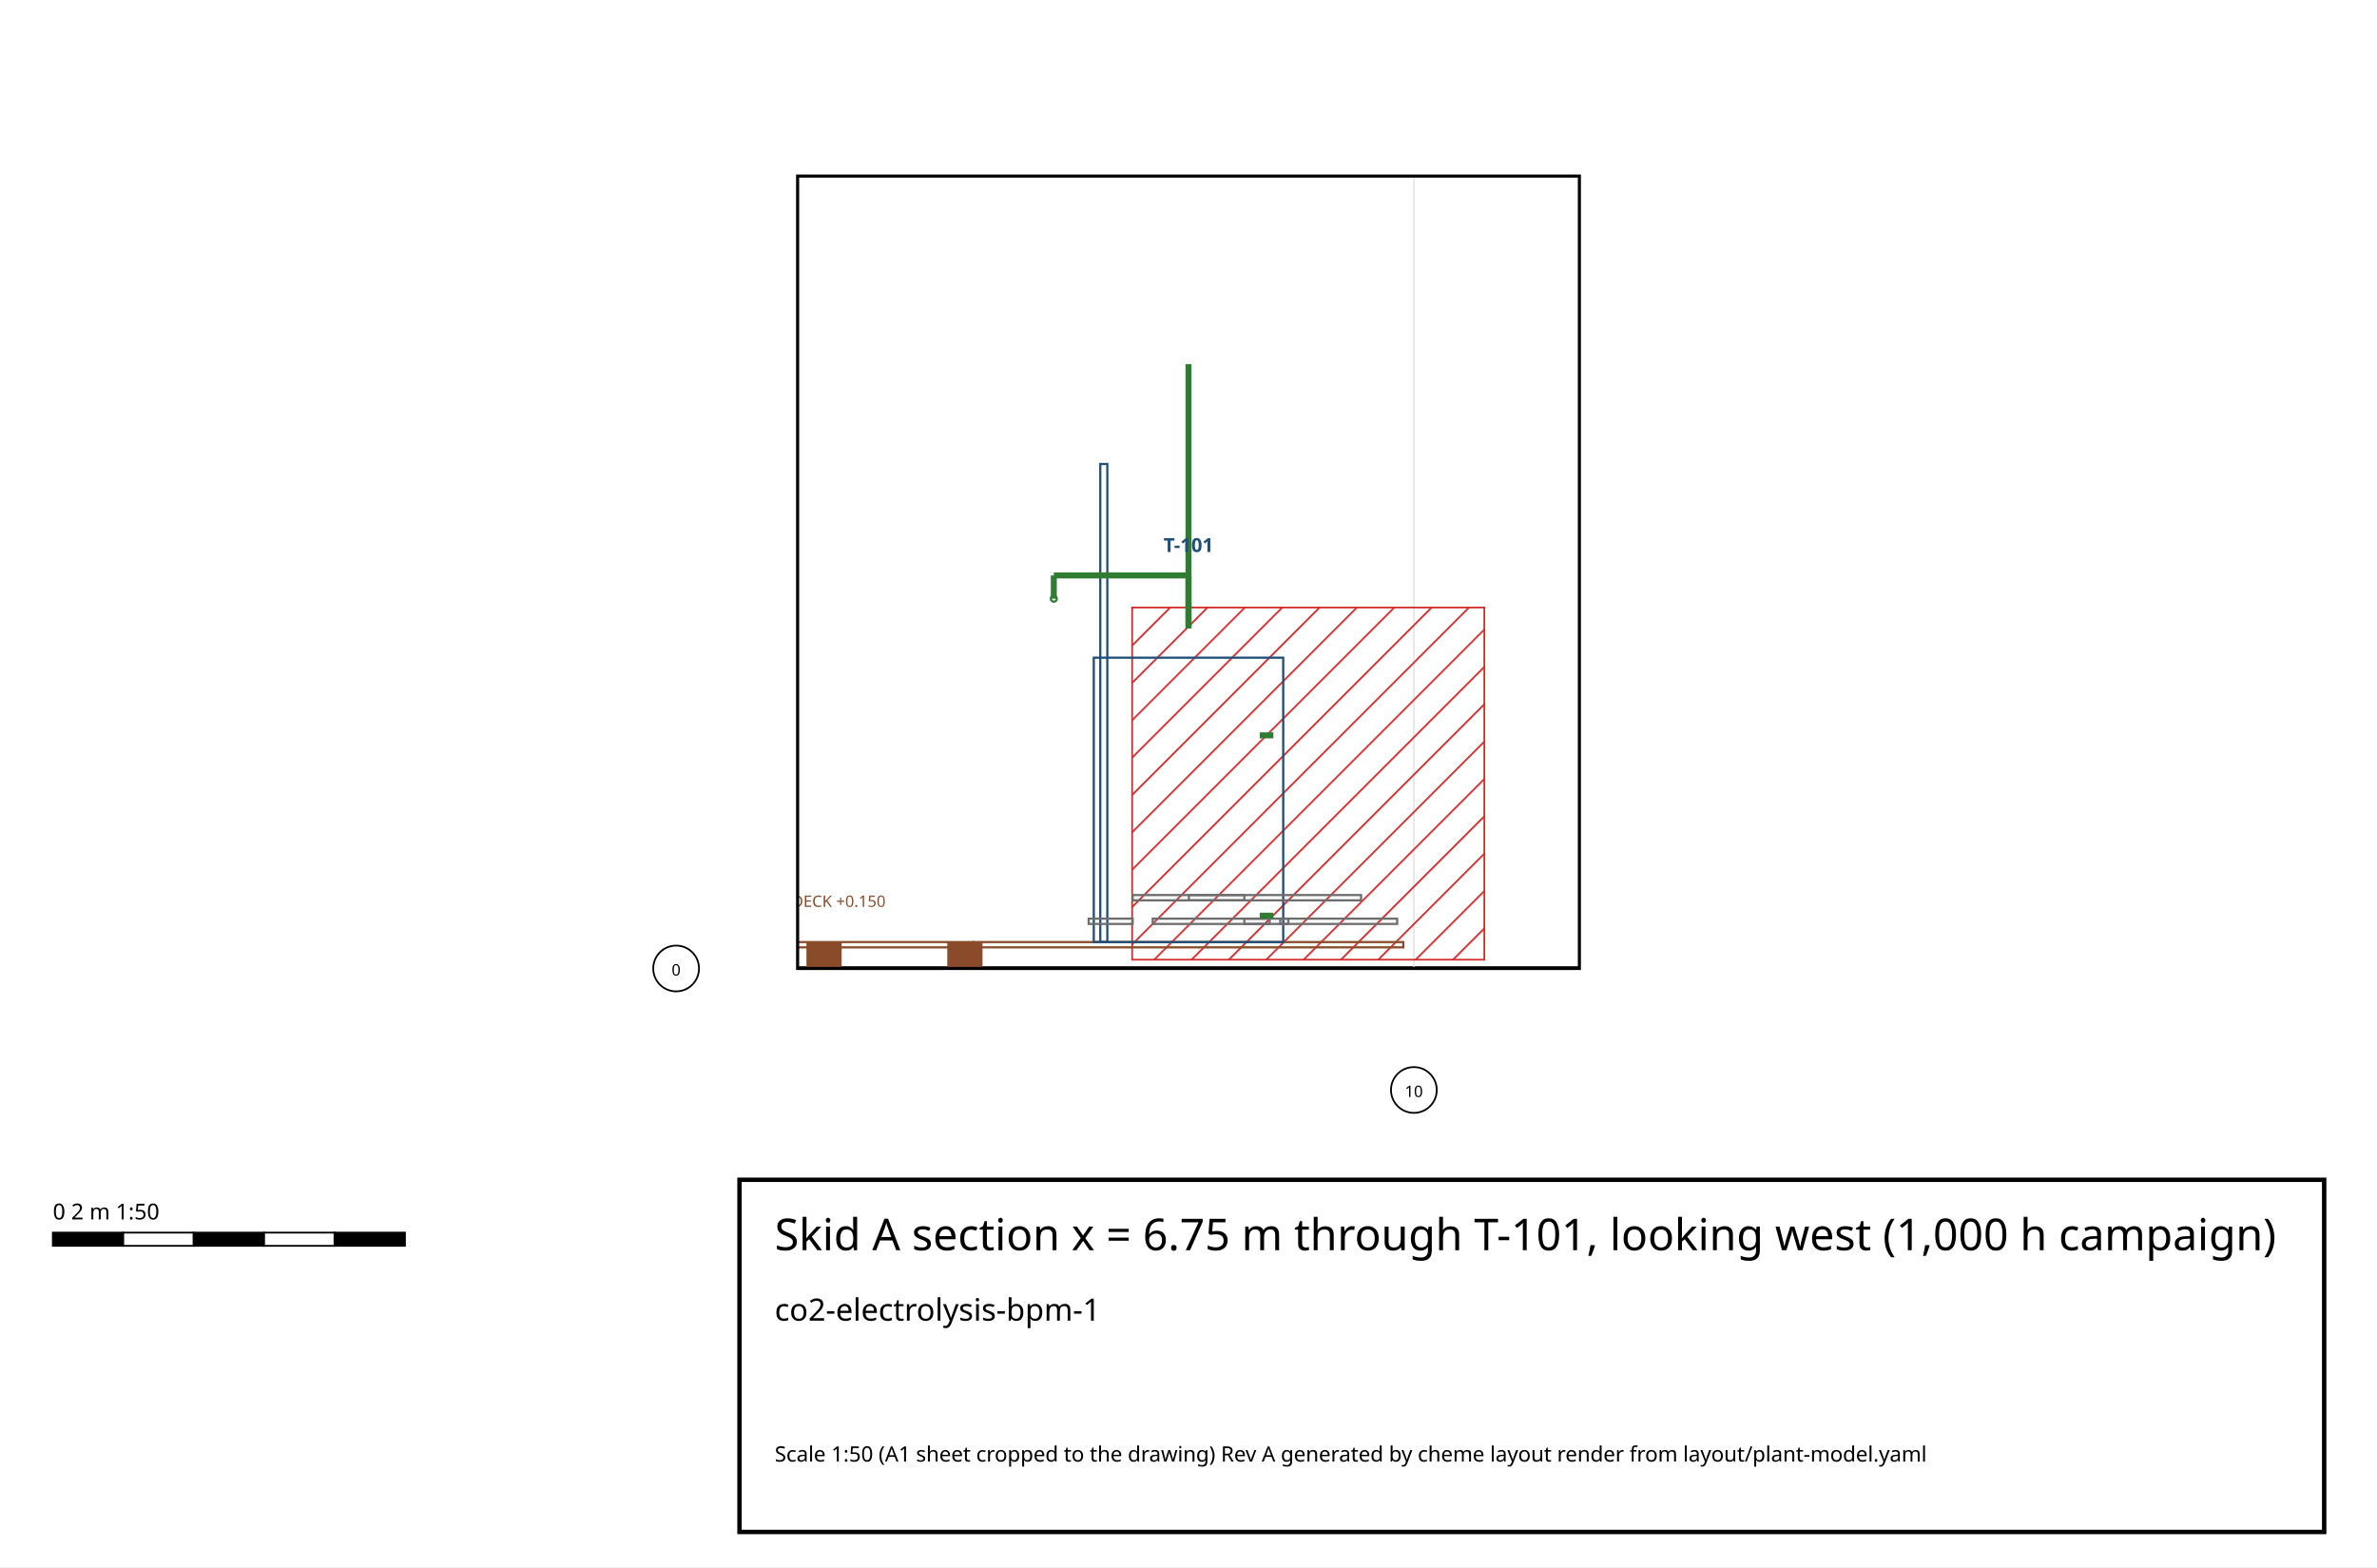
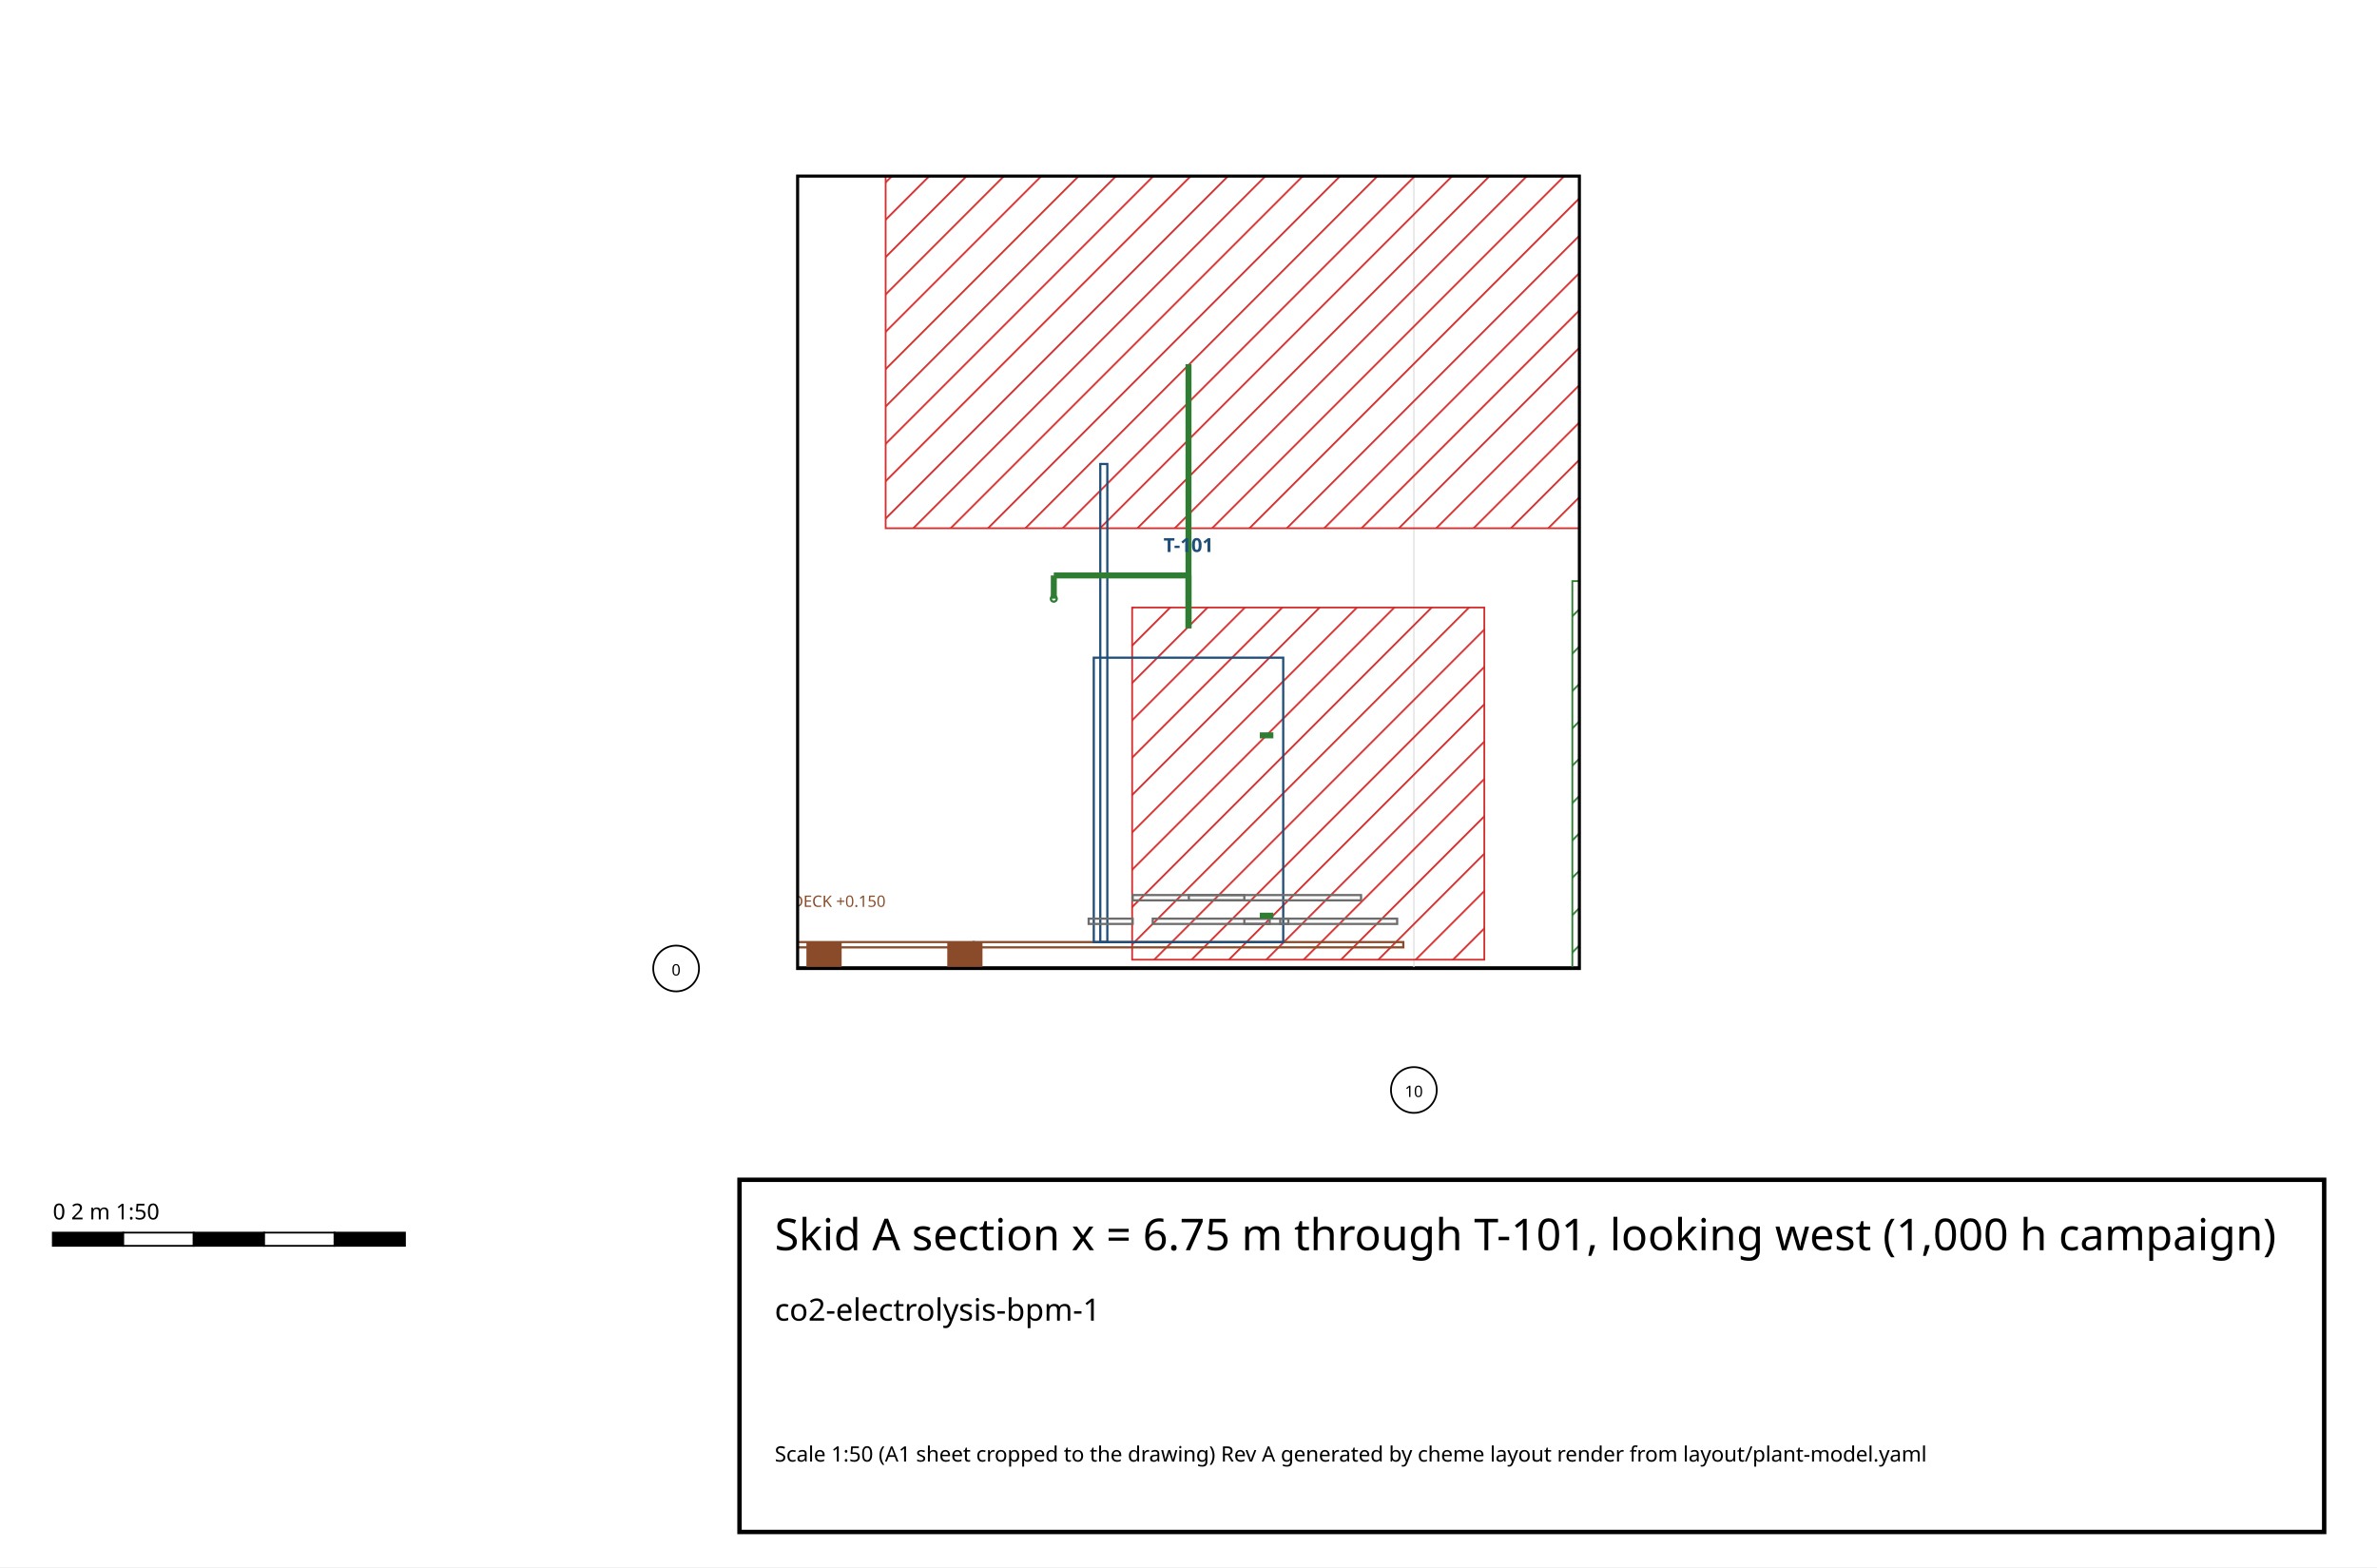
<svg xmlns="http://www.w3.org/2000/svg" width="270.00" height="178.00" viewBox="285.50 217.00 270.00 178.00">
  <defs>
    <pattern id="hatch-hazardous" width="3" height="3" patternUnits="userSpaceOnUse" patternTransform="rotate(45)">
      <line x1="0" y1="0" x2="0" y2="3" stroke="#d32f2f" stroke-width="0.4" />
    </pattern>
    <pattern id="hatch-oxygen_enriched" width="3" height="3" patternUnits="userSpaceOnUse" patternTransform="rotate(45)">
      <line x1="0" y1="0" x2="0" y2="3" stroke="#1976d2" stroke-width="0.4" />
    </pattern>
    <pattern id="hatch-oxygen_deficient" width="3" height="3" patternUnits="userSpaceOnUse" patternTransform="rotate(45)">
      <line x1="0" y1="0" x2="0" y2="3" stroke="#7b1fa2" stroke-width="0.4" />
    </pattern>
    <pattern id="hatch-keep_clear" width="3" height="3" patternUnits="userSpaceOnUse" patternTransform="rotate(45)">
      <line x1="0" y1="0" x2="0" y2="3" stroke="#ef6c00" stroke-width="0.4" />
    </pattern>
    <pattern id="hatch-laydown" width="3" height="3" patternUnits="userSpaceOnUse" patternTransform="rotate(45)">
      <line x1="0" y1="0" x2="0" y2="3" stroke="#8d6e63" stroke-width="0.4" />
    </pattern>
    <pattern id="hatch-maintenance" width="3" height="3" patternUnits="userSpaceOnUse" patternTransform="rotate(45)">
      <line x1="0" y1="0" x2="0" y2="3" stroke="#f9a825" stroke-width="0.4" />
    </pattern>
    <pattern id="hatch-escape" width="3" height="3" patternUnits="userSpaceOnUse" patternTransform="rotate(45)">
      <line x1="0" y1="0" x2="0" y2="3" stroke="#2e7d32" stroke-width="0.4" />
    </pattern>
    <clipPath id="area">
      <rect x="376.10" y="237.00" width="88.80" height="90.00" />
    </clipPath>
  </defs>
  <rect x="285.50" y="217.00" width="270.00" height="178.00" fill="#ffffff" />
  <g id="drawing" clip-path="url(#area)">
    <g id="grid">
      <polyline points="376.10,327.00 464.90,327.00" fill="none" stroke="#000" stroke-width="0.50" stroke-linecap="butt" id="grade" />
      <line x1="446.10" y1="327.00" x2="446.10" y2="237.00" stroke="#e0e0e0" stroke-width="0.15" />
      <line x1="376.10" y1="327.00" x2="464.90" y2="327.00" stroke="#e0e0e0" stroke-width="0.15" />
    </g>
    <g id="areas" />
    <g id="zones">
      <polygon points="414.10,326.00 454.10,326.00 454.10,286.00 414.10,286.00" fill="url(#hatch-hazardous)" stroke="#d32f2f" stroke-width="0.2" id="zone-Z-HAZ-A-6" />
+       <polygon points="386.10,277.00 506.10,277.00 506.10,157.00 386.10,157.00" fill="url(#hatch-hazardous)" stroke="#d32f2f" stroke-width="0.2" id="zone-Z-VENT-A-0" />
+       <polygon points="464.10,327.00 502.10,327.00 502.10,283.00 464.10,283.00" fill="url(#hatch-escape)" stroke="#2e7d32" stroke-width="0.2" id="zone-ESC-A2-0" />
      <polygon points="246.10,327.00 376.10,327.00 376.10,321.00 246.10,321.00" fill="url(#hatch-crane_pad)" stroke="#ef6c00" stroke-width="0.2" id="zone-CP-A-0" />
    </g>
    <g id="roads" />
    <g id="buildings" />
    <g id="racks">
      <polyline points="531.10,263.00 531.10,262.00" fill="none" stroke="#7a5c3e" stroke-width="6.00" stroke-linecap="butt" />
      <polyline points="501.10,263.00 501.10,262.00" fill="none" stroke="#7a5c3e" stroke-width="6.00" stroke-linecap="butt" />
      <polyline points="531.10,264.00 501.10,264.00" fill="none" stroke="#7a5c3e" stroke-width="4.00" stroke-linecap="butt" />
    </g>
    <g id="structures">
      <polyline points="396.10,325.40 396.10,325.40" fill="none" stroke="#8a4b2a" stroke-width="2.80" stroke-linecap="butt" />
      <polyline points="444.90,325.40 444.90,325.40" fill="none" stroke="#8a4b2a" stroke-width="2.80" stroke-linecap="butt" />
      <polygon points="396.10,324.60 444.90,324.60 444.90,324.00 396.10,324.00" fill="none" stroke="#8a4b2a" stroke-width="0.25" />
      <polyline points="396.10,302.00 396.10,302.00" fill="none" stroke="#8a4b2a" stroke-width="1.00" stroke-linecap="butt" />
      <polyline points="444.90,302.00 444.90,302.00" fill="none" stroke="#8a4b2a" stroke-width="1.00" stroke-linecap="butt" />
      <polyline points="395.10,327.00 395.10,324.00" fill="none" stroke="#8a4b2a" stroke-width="4.00" stroke-linecap="butt" />
      <polyline points="379.10,327.00 379.10,324.00" fill="none" stroke="#8a4b2a" stroke-width="4.00" stroke-linecap="butt" />
      <polygon points="360.10,324.60 396.10,324.60 396.10,324.00 360.10,324.00" fill="none" stroke="#8a4b2a" stroke-width="0.25" />
      <polygon points="360.10,327.60 396.10,327.60 396.10,327.00 360.10,327.00" fill="none" stroke="#8a4b2a" stroke-width="0.25" />
    </g>
    <g id="equipment">
      <g id="equipment-T-101">
        <polygon points="409.74,324.00 431.26,324.00 431.26,291.70 409.74,291.70" fill="none" stroke="#1f4e79" stroke-width="0.25" />
        <polygon points="410.48,324.00 411.28,324.00 411.28,269.70 410.48,269.70" fill="none" stroke="#1f4e79" stroke-width="0.25" />
      </g>
    </g>
    <g id="platforms">
      <polygon points="414.16,319.26 426.84,319.26 426.84,318.66 414.16,318.66" fill="none" stroke="#6d6d6d" stroke-width="0.25" />
      <polygon points="409.16,321.94 414.16,321.94 414.16,321.34 409.16,321.34" fill="none" stroke="#6d6d6d" stroke-width="0.25" />
      <polygon points="426.84,321.94 431.84,321.94 431.84,321.34 426.84,321.34" fill="none" stroke="#6d6d6d" stroke-width="0.25" />
      <polygon points="420.54,319.26 440.10,319.26 440.10,318.66 420.54,318.66" fill="none" stroke="#6d6d6d" stroke-width="0.25" />
      <polygon points="430.92,321.94 444.20,321.94 444.20,321.34 430.92,321.34" fill="none" stroke="#6d6d6d" stroke-width="0.25" />
      <polygon points="416.44,321.94 429.72,321.94 429.72,321.34 416.44,321.34" fill="none" stroke="#6d6d6d" stroke-width="0.25" />
    </g>
    <g id="pipes">
      <g id="pipe-P-01/Line_AN104_S4" data-line="AN-104">
        <circle cx="405.20" cy="285.00" r="0.34" fill="none" stroke="#2e7d32" stroke-width="0.25" />
        <polyline points="405.20,285.00 405.20,282.36" fill="none" stroke="#2e7d32" stroke-width="0.68" stroke-linecap="butt" />
        <polyline points="405.20,282.36 420.50,282.36" fill="none" stroke="#2e7d32" stroke-width="0.68" stroke-linecap="butt" />
        <polyline points="420.50,282.36 420.50,288.36" fill="none" stroke="#2e7d32" stroke-width="0.68" stroke-linecap="butt" />
      </g>
      <g id="pipe-P-01/Line_KOH101_S1" data-line="KOH-101">
        <polyline points="430.14,300.52 428.60,300.52" fill="none" stroke="#2e7d32" stroke-width="0.68" stroke-linecap="butt" />
      </g>
      <g id="pipe-P-01/Line_O2V101_S1" data-line="O2V-101">
        <polyline points="420.50,288.36 420.50,258.36" fill="none" stroke="#2e7d32" stroke-width="0.68" stroke-linecap="butt" />
      </g>
      <g id="pipe-P-01/Line_SP101_S1" data-line="SP-101">
        <polyline points="428.60,321.00 430.14,321.00" fill="none" stroke="#2e7d32" stroke-width="0.68" stroke-linecap="butt" />
      </g>
    </g>
    <g id="trays">
      <g id="tray-IT-PR-1-1" data-system="instrument">
        <polygon points="509.10,262.00 511.10,262.00 511.10,260.00 509.10,260.00" fill="none" stroke="#1565c0" stroke-width="0.2" />
      </g>
      <g id="tray-IT-JB-101" data-system="instrument">
        <polygon points="472.10,262.00 510.10,262.00 510.10,260.00 472.10,260.00" fill="none" stroke="#1565c0" stroke-width="0.2" />
        <polygon points="471.10,291.00 473.10,291.00 473.10,262.00 471.10,262.00" fill="none" stroke="#1565c0" stroke-width="0.2" />
      </g>
    </g>
    <g id="ducts" />
    <g id="inline" />
    <g id="labels">
      <text x="516.10" y="257.00" font-size="1.8" font-family="sans-serif" text-anchor="start" fill="#7a5c3e">PR-1 +3.200</text>
      <text x="386.10" y="320.00" font-size="1.8" font-family="sans-serif" text-anchor="end" fill="#8a4b2a">DECK +0.150</text>
      <text x="420.50" y="279.70" font-size="2.2" font-family="sans-serif" text-anchor="middle" fill="#1f4e79" font-weight="bold">T-101</text>
    </g>
  </g>
  <rect x="376.10" y="237.00" width="88.80" height="90.00" fill="none" stroke="#000" stroke-width="0.35" />
  <g class="bubble" transform="translate(0.00,9.80)">
    <circle cx="446.10" cy="331.00" r="2.6" fill="#fff" stroke="#000" stroke-width="0.2" />
    <text x="446.10" y="331.80" font-size="1.8" font-family="sans-serif" text-anchor="middle">10</text>
  </g>
  <g class="bubble" transform="translate(-9.80,0.00)">
    <circle cx="372.10" cy="327.00" r="2.6" fill="#fff" stroke="#000" stroke-width="0.2" />
    <text x="372.10" y="327.80" font-size="1.8" font-family="sans-serif" text-anchor="middle">0</text>
  </g>
  <g id="scale-bar" transform="translate(276.50,-183.00)">
    <rect x="15.00" y="540.00" width="8.00" height="1.5" fill="#000" stroke="#000" stroke-width="0.2" />
    <rect x="23.00" y="540.00" width="8.00" height="1.5" fill="#fff" stroke="#000" stroke-width="0.2" />
    <rect x="31.00" y="540.00" width="8.00" height="1.5" fill="#000" stroke="#000" stroke-width="0.2" />
    <rect x="39.00" y="540.00" width="8.00" height="1.5" fill="#fff" stroke="#000" stroke-width="0.2" />
    <rect x="47.00" y="540.00" width="8.00" height="1.5" fill="#000" stroke="#000" stroke-width="0.2" />
    <text x="15.00" y="538.50" font-size="2.5" font-family="sans-serif">0      2 m    1:50</text>
  </g>
  <g id="title-block" transform="translate(-281.50,-193.00)">
    <rect x="651.0" y="544.0" width="180" height="40.0" fill="#fff" stroke="#000" stroke-width="0.5" />
    <text x="655.0" y="552.0" font-size="5" font-family="sans-serif">Skid A section x = 6.75 m through T-101, looking west (1,000 h campaign)</text>
    <text x="655.0" y="560.0" font-size="3.5" font-family="sans-serif">co2-electrolysis-bpm-1</text>
    <text x="655.0" y="568.0" font-size="2.8" font-family="sans-serif" />
    <text x="655.0" y="576.0" font-size="2.4" font-family="sans-serif">Scale 1:50 (A1 sheet cropped to the drawing)   Rev A   generated by cheme layout render from layout/plant-model.yaml</text>
  </g>
</svg>
